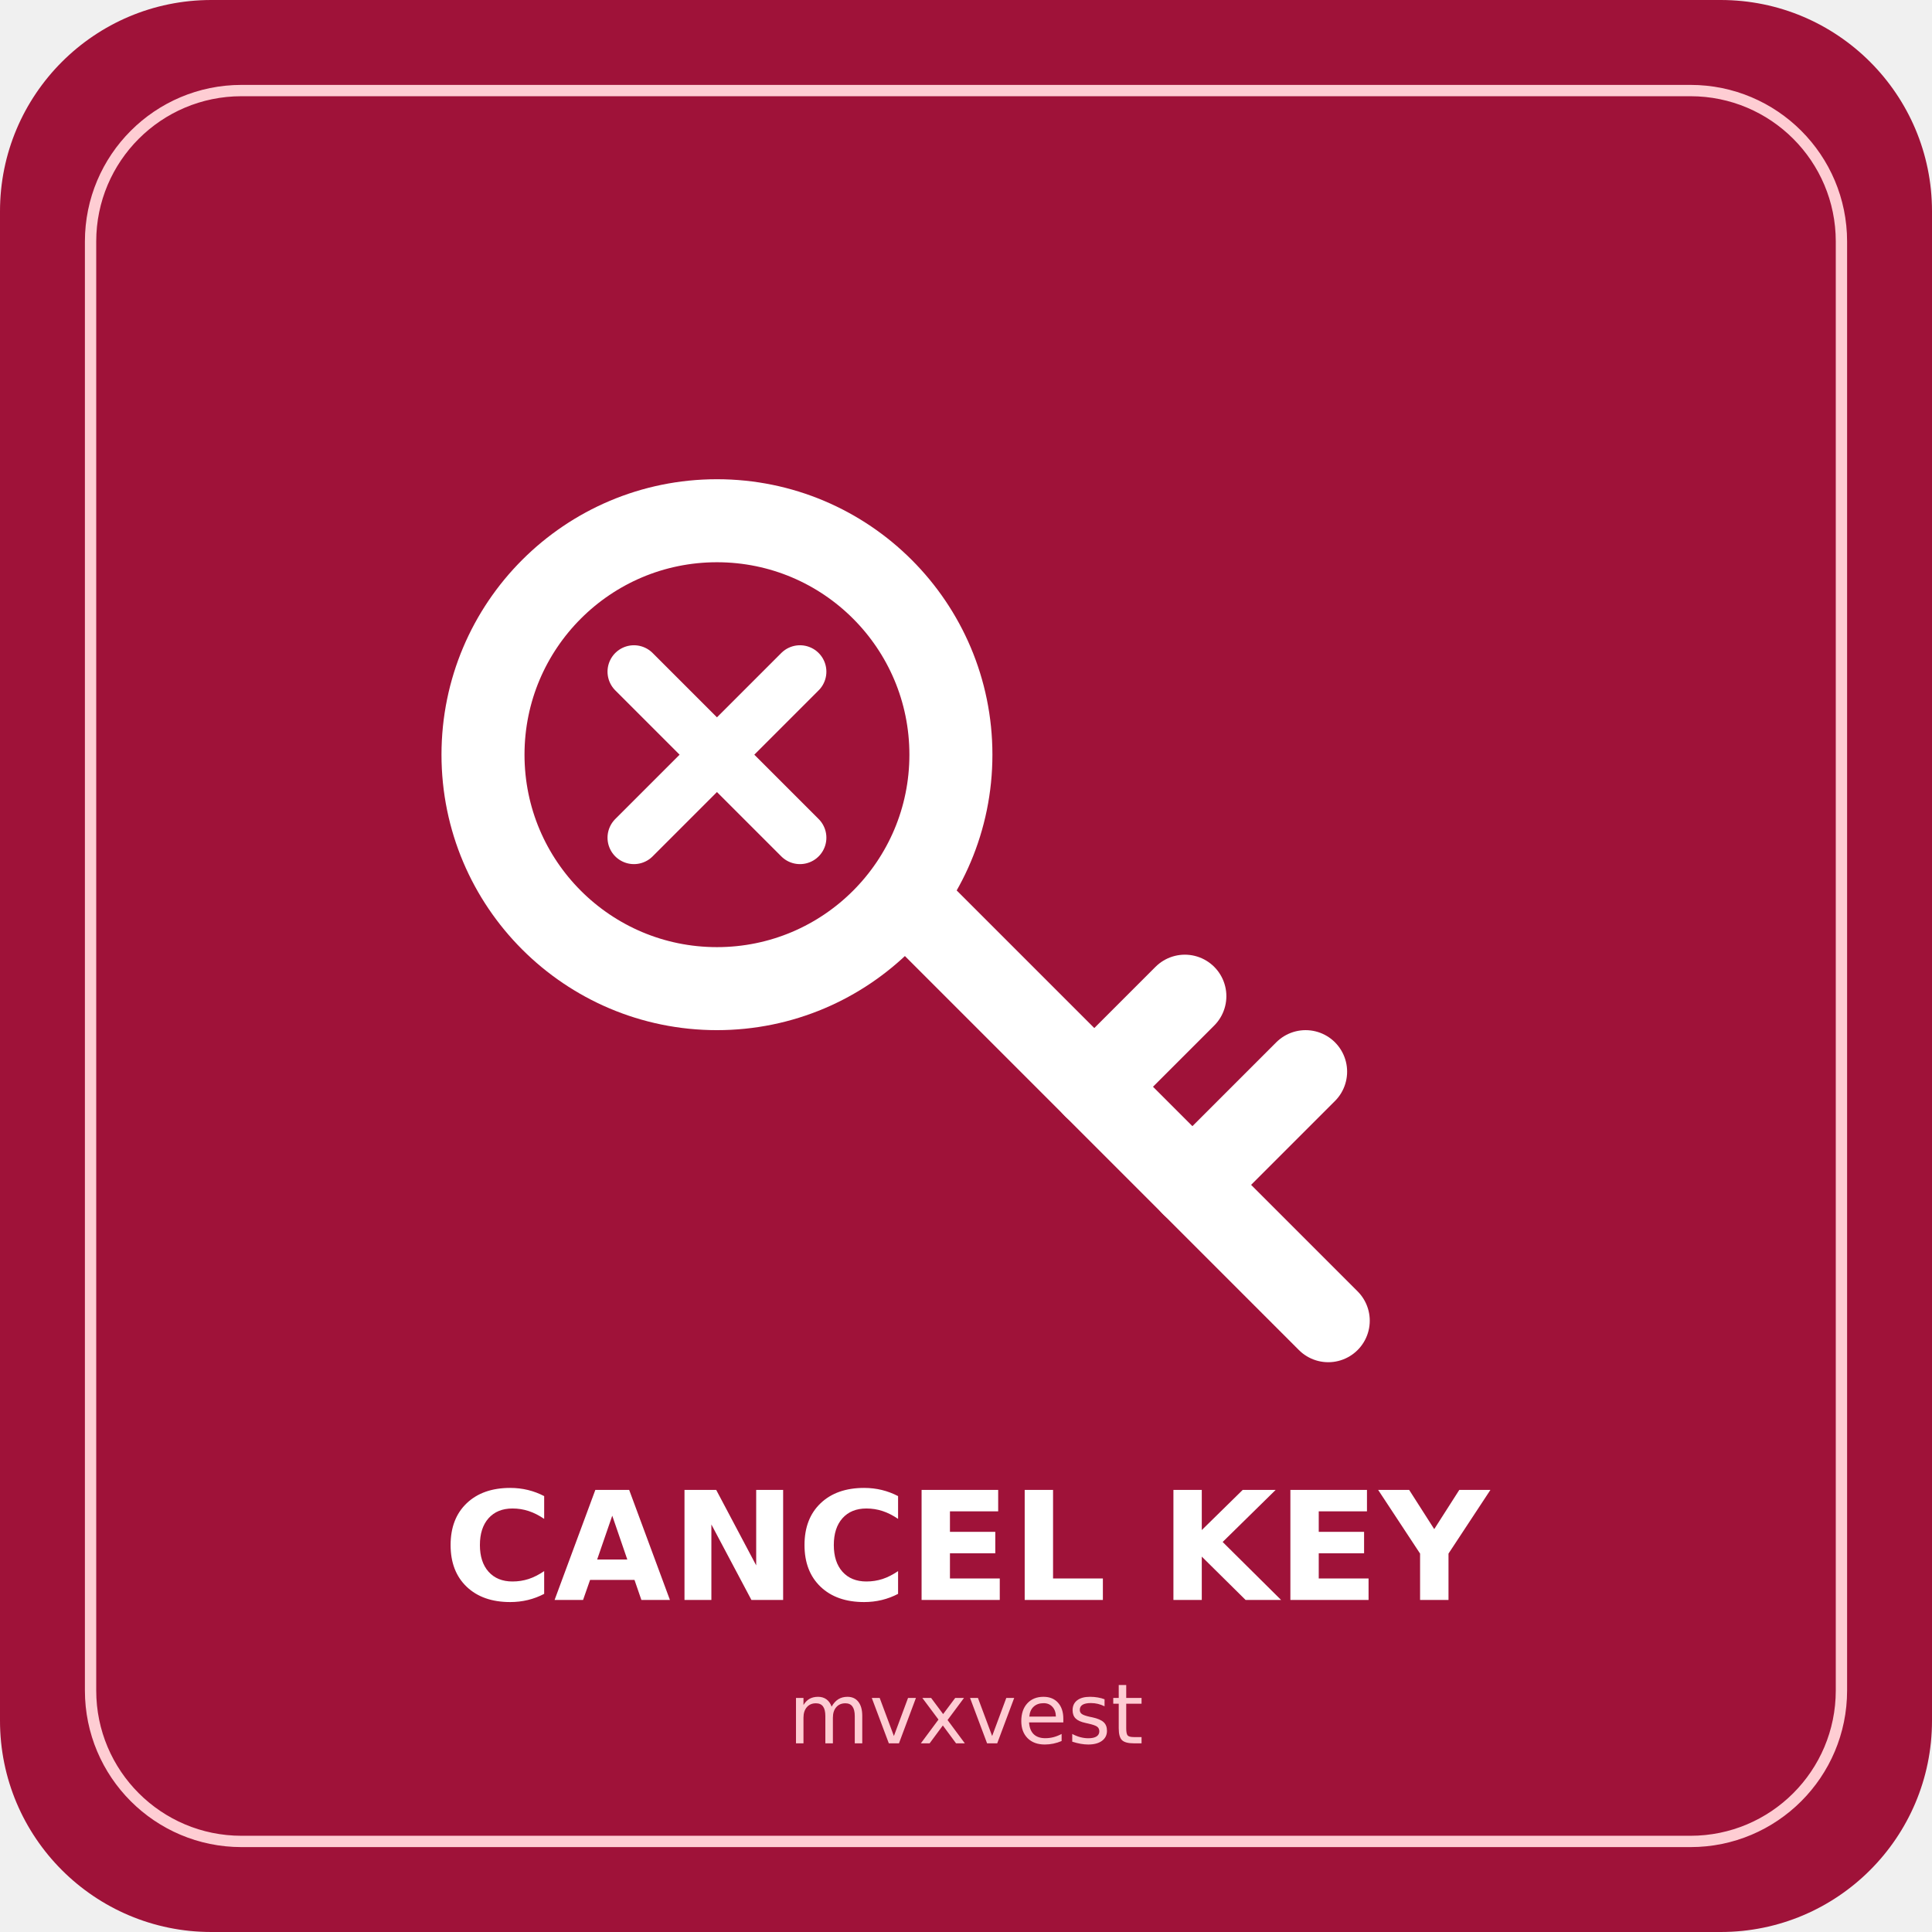
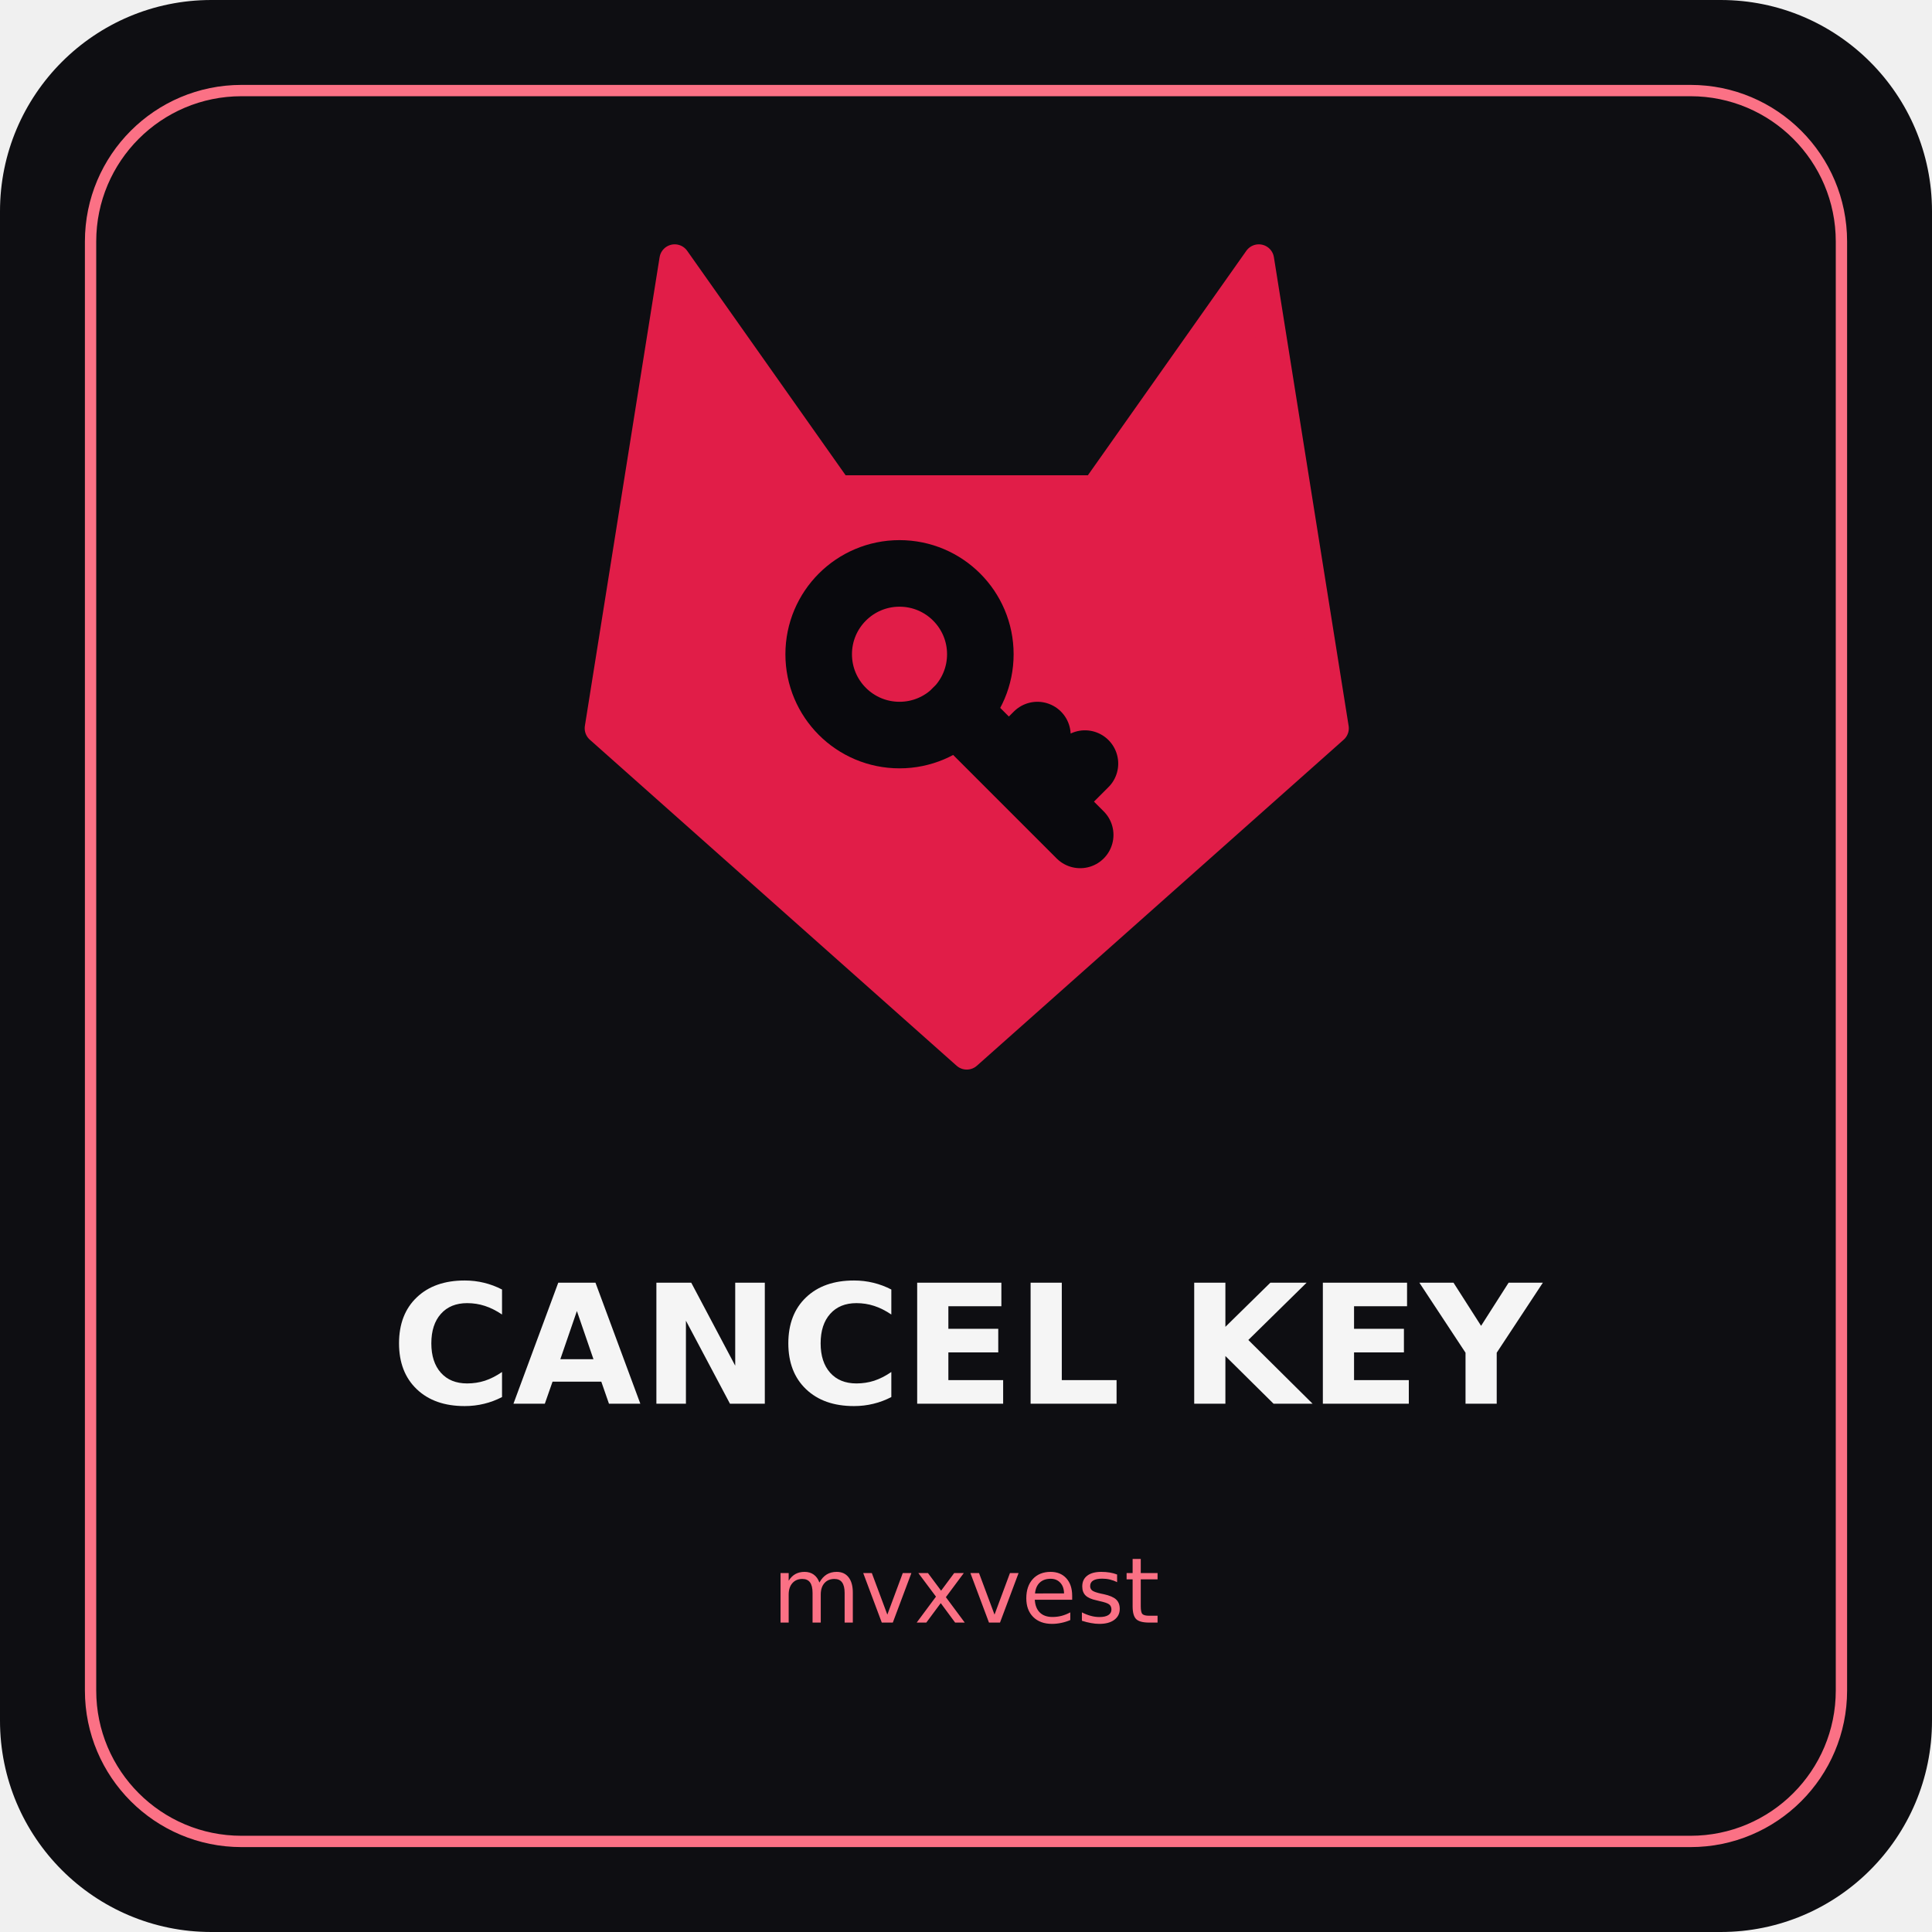
<svg xmlns="http://www.w3.org/2000/svg" width="512" height="512" viewBox="0 0 512 512">
-   <rect width="512" height="512" rx="56" fill="#9f1239" />
-   <rect x="24" y="24" width="464" height="464" rx="40" fill="none" stroke="#fecdd3" stroke-width="3" />
-   <g fill="none" stroke="#ffffff" stroke-width="22" stroke-linecap="round" stroke-linejoin="round">
-     <circle cx="190" cy="200" r="62" />
-     <path d="M240 238 L352 350" />
-     <path d="M316 314 L346 284" />
-     <path d="M290 288 L314 264" />
+   <rect width="512" height="512" rx="56" fill="#0E0E12" />
+   <rect x="24" y="24" width="464" height="464" rx="40" fill="none" stroke="#FB7185" stroke-width="3" />
+   <g transform="translate(141 58) scale(0.45)">
+     <path d="M 84 24 L 180 160 L 332 160 L 428 24 L 472 300 L 256 492 L 40 300 Z" fill="#E11D48" stroke="#E11D48" stroke-width="18" stroke-linejoin="round" />
+     <g transform="translate(250 290) scale(5.6) translate(-30 -31)" fill="none" stroke="#09090D" stroke-width="7" stroke-linecap="round" stroke-linejoin="round">
+       <circle cx="24" cy="25" r="8.5" />
+       <path d="M30 31l13 13M39.5 40.5l4-4M35.5 36.5l3-3" />
+     </g>
  </g>
-   <path d="M168 178 L212 222 M212 178 L168 222" fill="none" stroke="#ffffff" stroke-width="14" stroke-linecap="round" />
-   <text x="256" y="424" text-anchor="middle" font-family="DejaVu Sans, Helvetica, Arial, sans-serif" font-size="40" font-weight="bold" fill="#ffffff">CANCEL KEY</text>
-   <text x="256" y="462" text-anchor="middle" font-family="DejaVu Sans, Helvetica, Arial, sans-serif" font-size="22" fill="#fecdd3">mvxvest</text>
+   <text x="256" y="372" text-anchor="middle" font-family="DejaVu Sans, Helvetica, Arial, sans-serif" font-size="44" font-weight="bold" fill="#F5F5F5">CANCEL KEY</text>
+   <text x="256" y="430" text-anchor="middle" font-family="DejaVu Sans, Helvetica, Arial, sans-serif" font-size="24" fill="#FB7185">mvxvest</text>
</svg>
